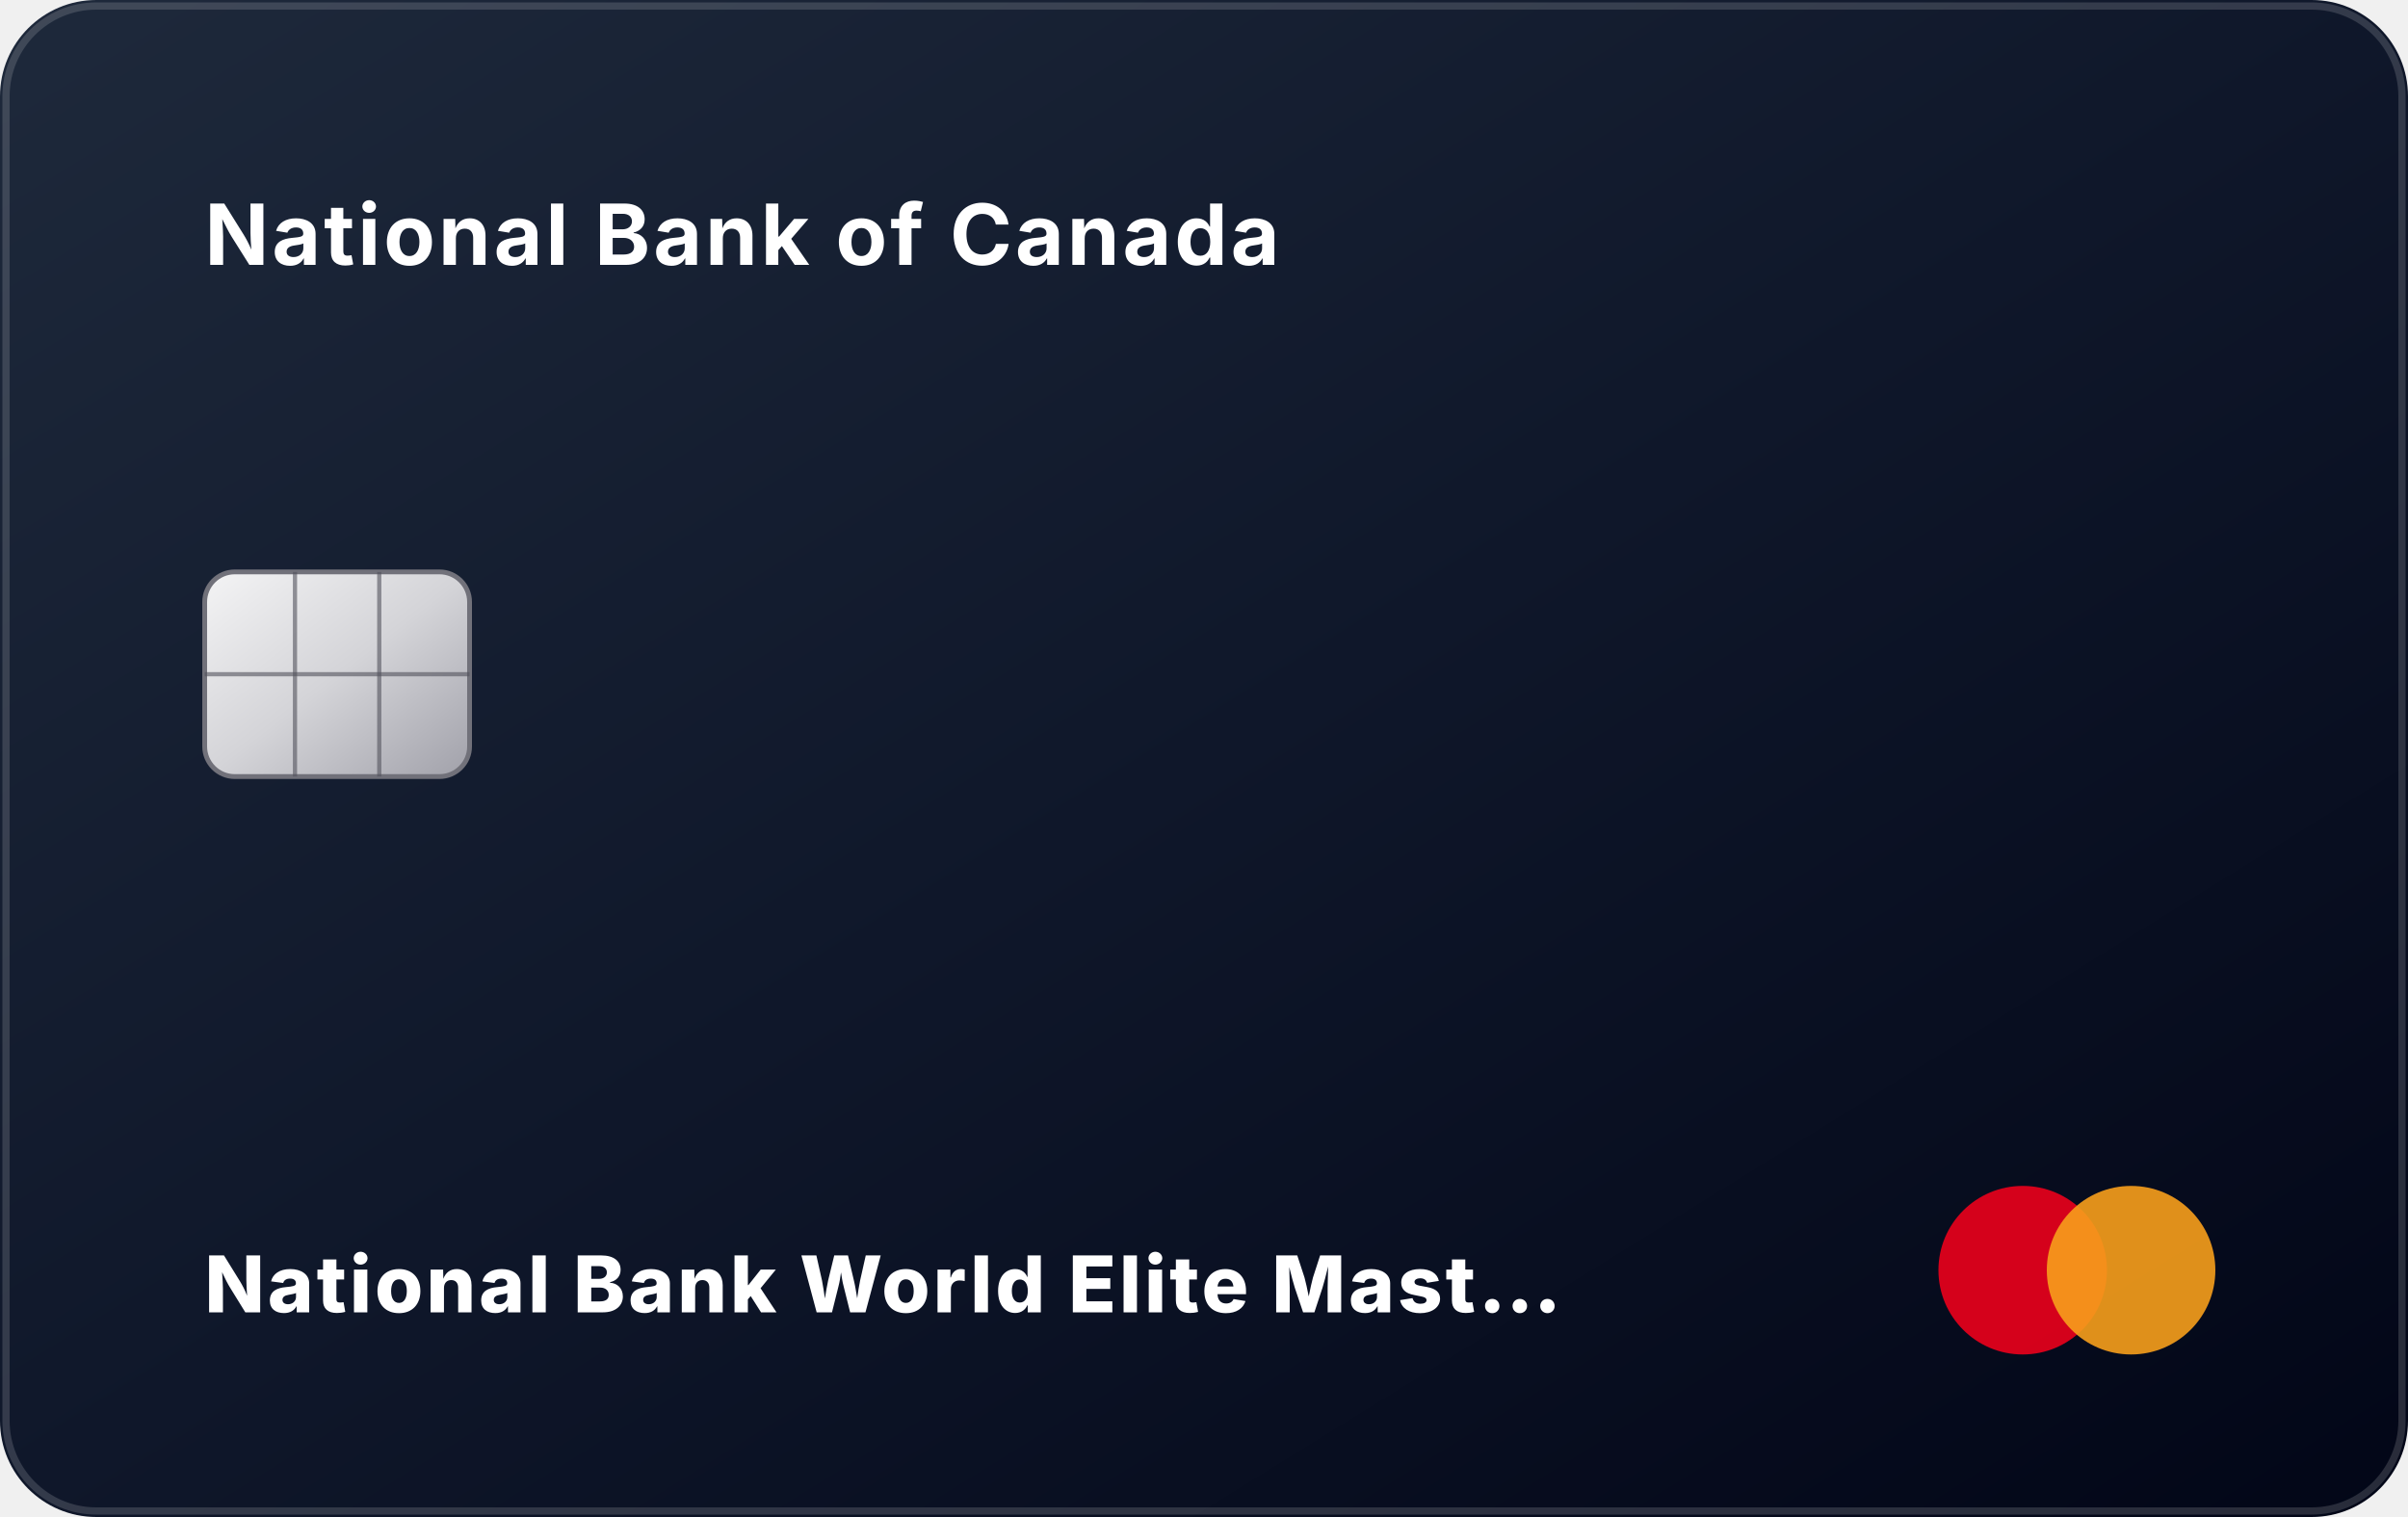
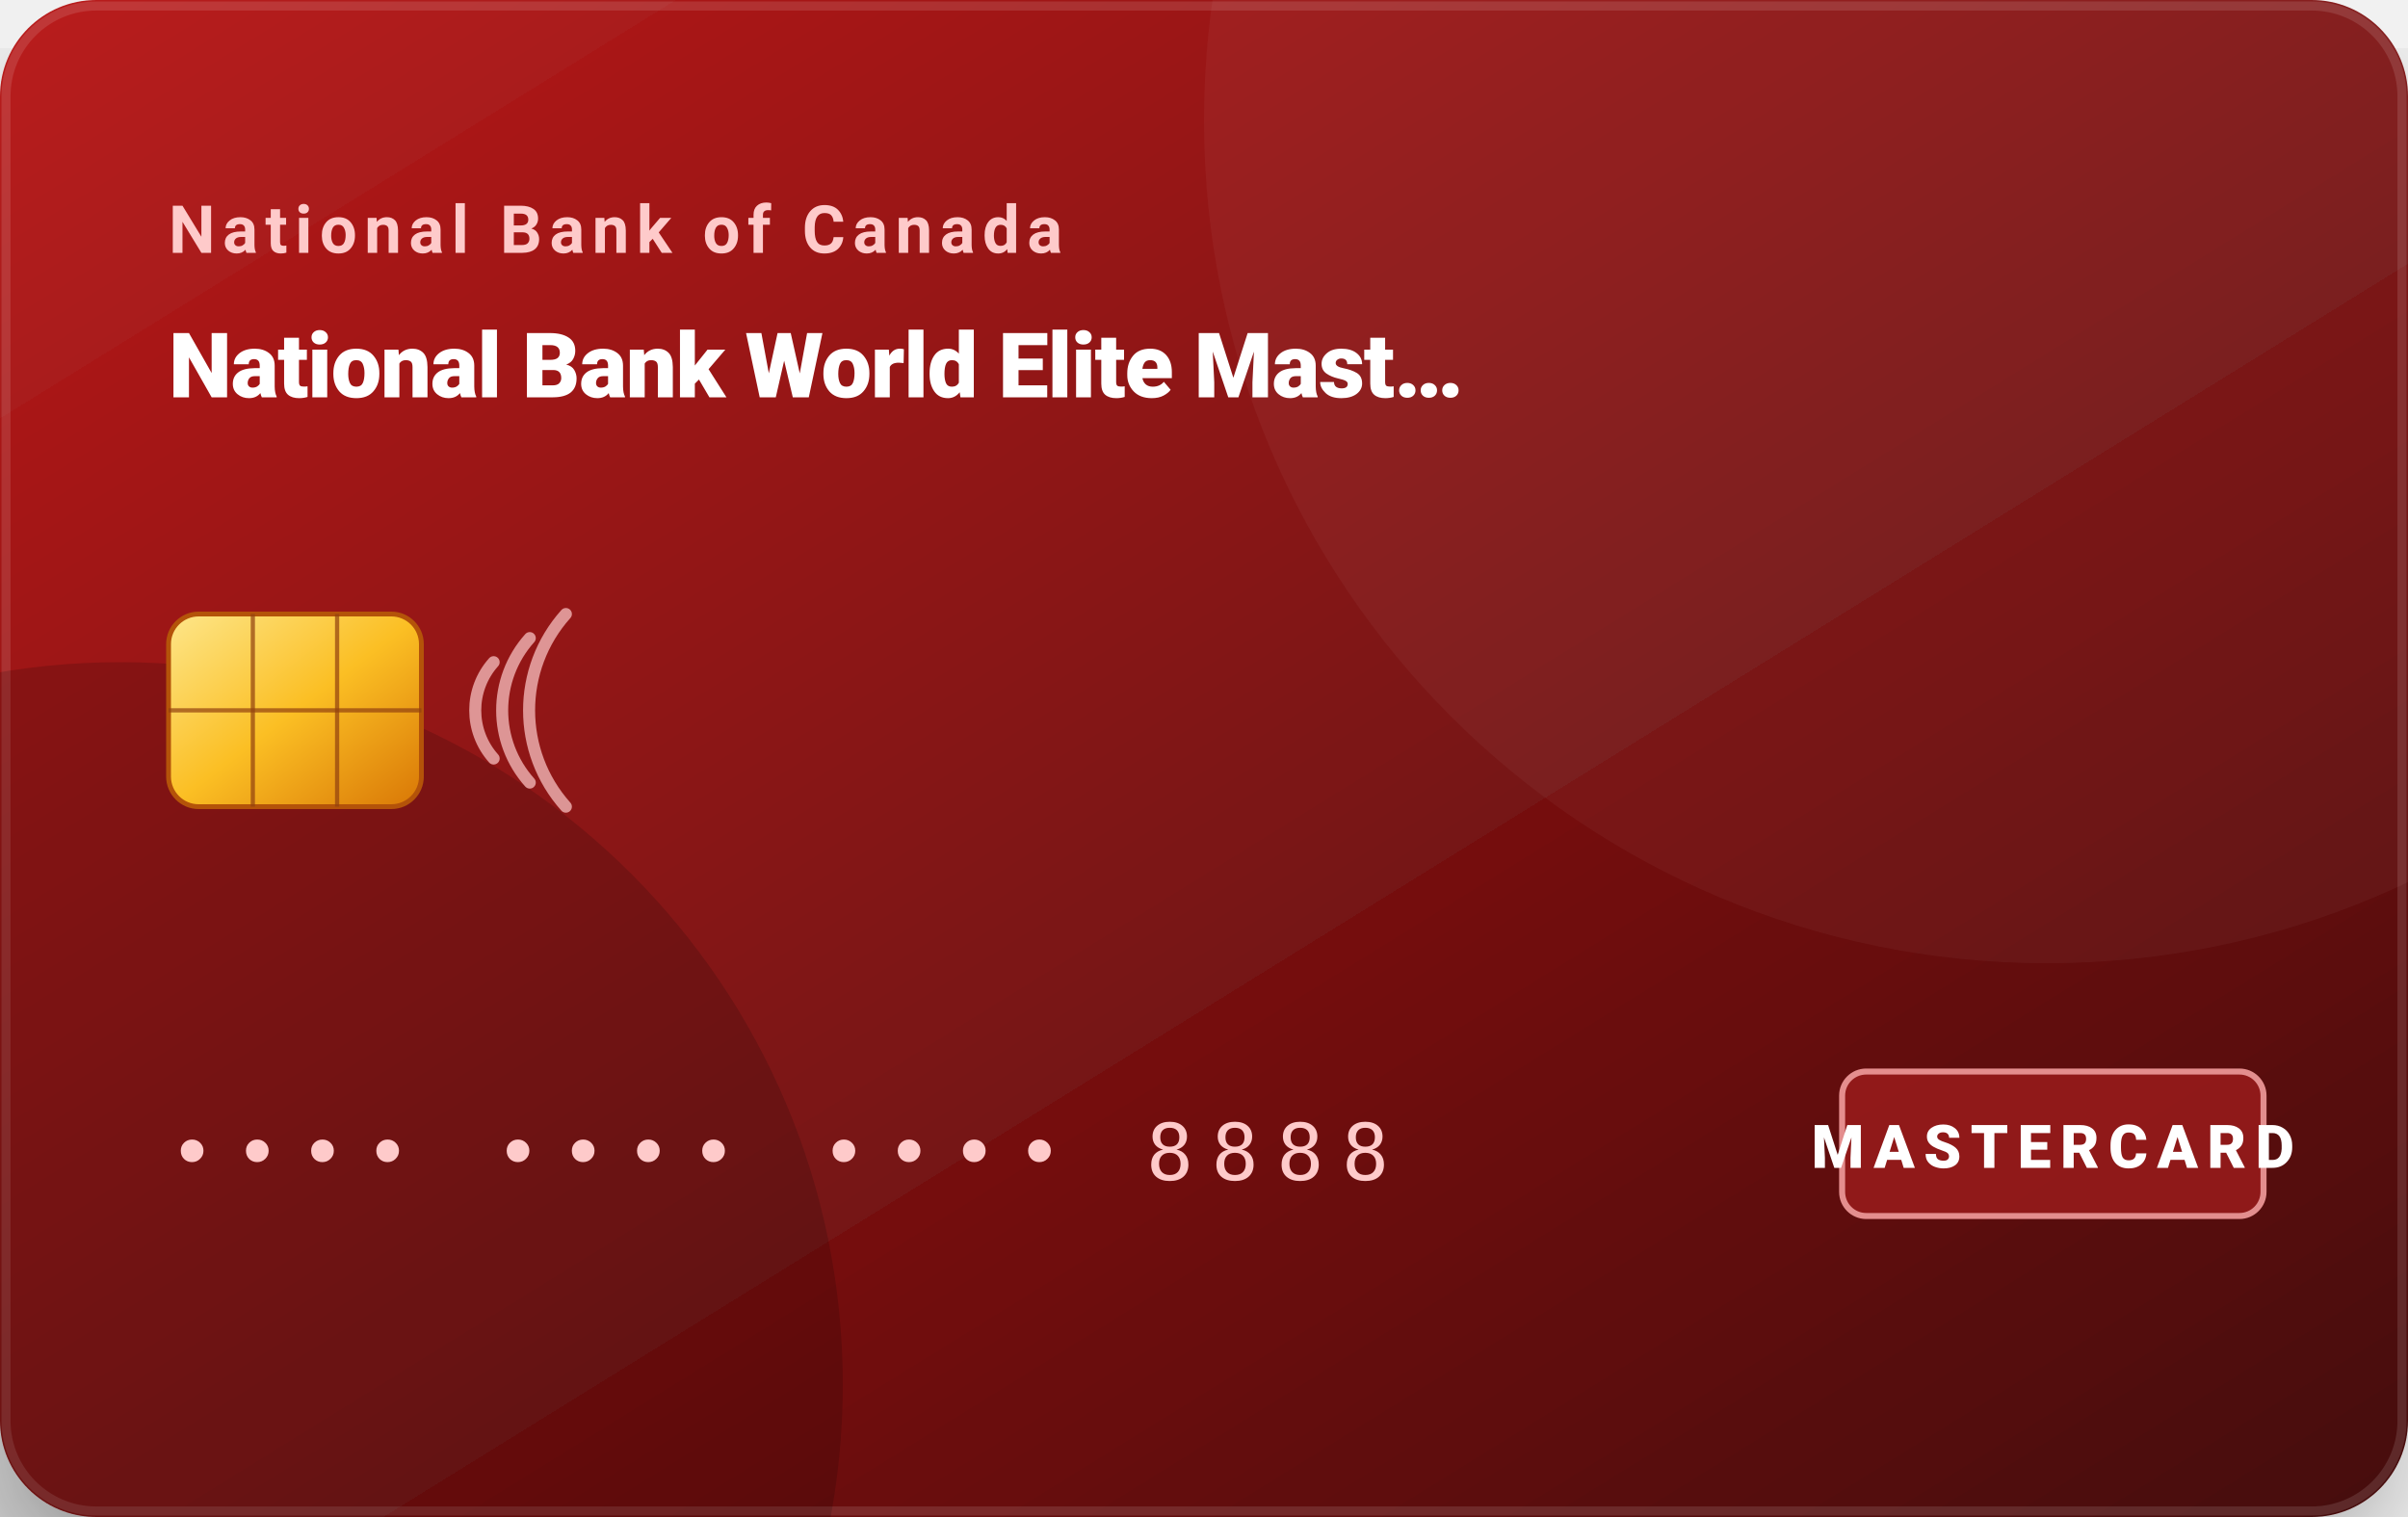
<svg xmlns="http://www.w3.org/2000/svg" viewBox="0 0 400 252" width="400" height="252">
  <defs>
-     <linearGradient id="bg-national-bank-world-elite" x1="0%" y1="0%" x2="100%" y2="100%">
-       <stop offset="0%" stop-color="#1e293b" />
-       <stop offset="50%" stop-color="#0f172a" />
-       <stop offset="100%" stop-color="#020617" />
+     <linearGradient id="cardBg-national-bank-world-elite" x1="0%" y1="0%" x2="100%" y2="100%">
+       <stop offset="0%" stop-color="#b91c1c" />
+       <stop offset="100%" stop-color="#450a0a" />
    </linearGradient>
-     <linearGradient id="chipSilver" x1="0%" y1="0%" x2="100%" y2="100%">
-       <stop offset="0%" stop-color="#f4f4f5" />
-       <stop offset="50%" stop-color="#d4d4d8" />
-       <stop offset="100%" stop-color="#a1a1aa" />
+     <linearGradient id="chipGrad" x1="0%" y1="0%" x2="100%" y2="100%">
+       <stop offset="0%" stop-color="#fde68a" />
+       <stop offset="50%" stop-color="#fbbf24" />
+       <stop offset="100%" stop-color="#d97706" />
    </linearGradient>
+     <filter id="shadow" x="-5%" y="-5%" width="110%" height="110%">
+       <feDropShadow dx="0" dy="8" stdDeviation="12" flood-color="#000000" flood-opacity="0.35" />
+     </filter>
  </defs>
-   <rect width="400" height="252" rx="16" fill="url(#bg-national-bank-world-elite)" />
-   <rect width="398" height="250" x="1" y="1" rx="15" fill="none" stroke="rgba(255,255,255,0.15)" stroke-width="1.2" />
-   <text x="34" y="44" font-family="-apple-system, sans-serif" font-size="14" font-weight="700" fill="#ffffff" letter-spacing="0.5">National Bank of Canada</text>
-   <text x="34" y="218" font-family="-apple-system, sans-serif" font-size="13" font-weight="800" fill="#ffffff" letter-spacing="0.5">National Bank World Elite Mast…</text>
-   <g transform="translate(34, 95)">
-     <rect width="44" height="34" rx="5" fill="url(#chipSilver)" stroke="#71717a" stroke-width="0.8" />
-     <line x1="15" y1="0" x2="15" y2="34" stroke="#52525b" stroke-width="0.7" opacity="0.6" />
-     <line x1="29" y1="0" x2="29" y2="34" stroke="#52525b" stroke-width="0.7" opacity="0.6" />
-     <line x1="0" y1="17" x2="44" y2="17" stroke="#52525b" stroke-width="0.7" opacity="0.6" />
+   <rect width="400" height="252" rx="16" fill="url(#cardBg-national-bank-world-elite)" filter="url(#shadow)" />
+   <rect width="398" height="250" x="1" y="1" rx="15" fill="none" stroke="rgba(255,255,255,0.12)" stroke-width="1.5" />
+   <circle cx="340" cy="20" r="140" fill="white" opacity="0.04" />
+   <circle cx="20" cy="230" r="120" fill="black" opacity="0.15" />
+   <text x="28" y="42" font-family="-apple-system, BlinkMacSystemFont, 'Segoe UI', Roboto, sans-serif" font-size="11" font-weight="700" letter-spacing="1.2" fill="#fecaca" text-transform="uppercase">
+     National Bank of Canada
+   </text>
+   <text x="28" y="66" font-family="-apple-system, BlinkMacSystemFont, 'Segoe UI', Roboto, sans-serif" font-size="15" font-weight="800" letter-spacing="-0.2" fill="#ffffff">
+     National Bank World Elite Mast…
+   </text>
+   <g transform="translate(28, 102)">
+     <rect width="42" height="32" rx="5" fill="url(#chipGrad)" stroke="#b45309" stroke-width="0.8" />
+     <line x1="14" y1="0" x2="14" y2="32" stroke="#92400e" stroke-width="0.7" opacity="0.7" />
+     <line x1="28" y1="0" x2="28" y2="32" stroke="#92400e" stroke-width="0.7" opacity="0.7" />
+     <line x1="0" y1="16" x2="42" y2="16" stroke="#92400e" stroke-width="0.7" opacity="0.7" />
  </g>
-   <g transform="translate(320, 195)">
-     <circle cx="16" cy="16" r="14" fill="#eb001b" opacity="0.9" />
-     <circle cx="34" cy="16" r="14" fill="#f79e1b" opacity="0.9" />
+   <g transform="translate(82, 110)" stroke="#fecaca" stroke-width="2" fill="none" stroke-linecap="round" opacity="0.7">
+     <path d="M 0 16 A 12 12 0 0 1 0 0" />
+     <path d="M 6 20 A 18 18 0 0 1 6 -4" />
+     <path d="M 12 24 A 24 24 0 0 1 12 -8" />
+   </g>
+   <text x="28" y="196" font-family="'SF Mono', Menlo, Monaco, Consolas, monospace" font-size="13" letter-spacing="3" fill="#fecaca">
+     •••• •••• •••• 8888
+   </text>
+   <g transform="translate(310, 192)">
+     <rect x="-4" y="-14" width="70" height="24" rx="4" fill="#991b1b" stroke="#fca5a5" stroke-width="1" opacity="0.85" />
+     <text x="31" y="2" font-family="-apple-system, BlinkMacSystemFont, 'Segoe UI', Roboto, sans-serif" font-size="10" font-weight="900" letter-spacing="1.5" fill="#ffffff" text-anchor="middle">
+       MASTERCARD
+     </text>
  </g>
</svg>
